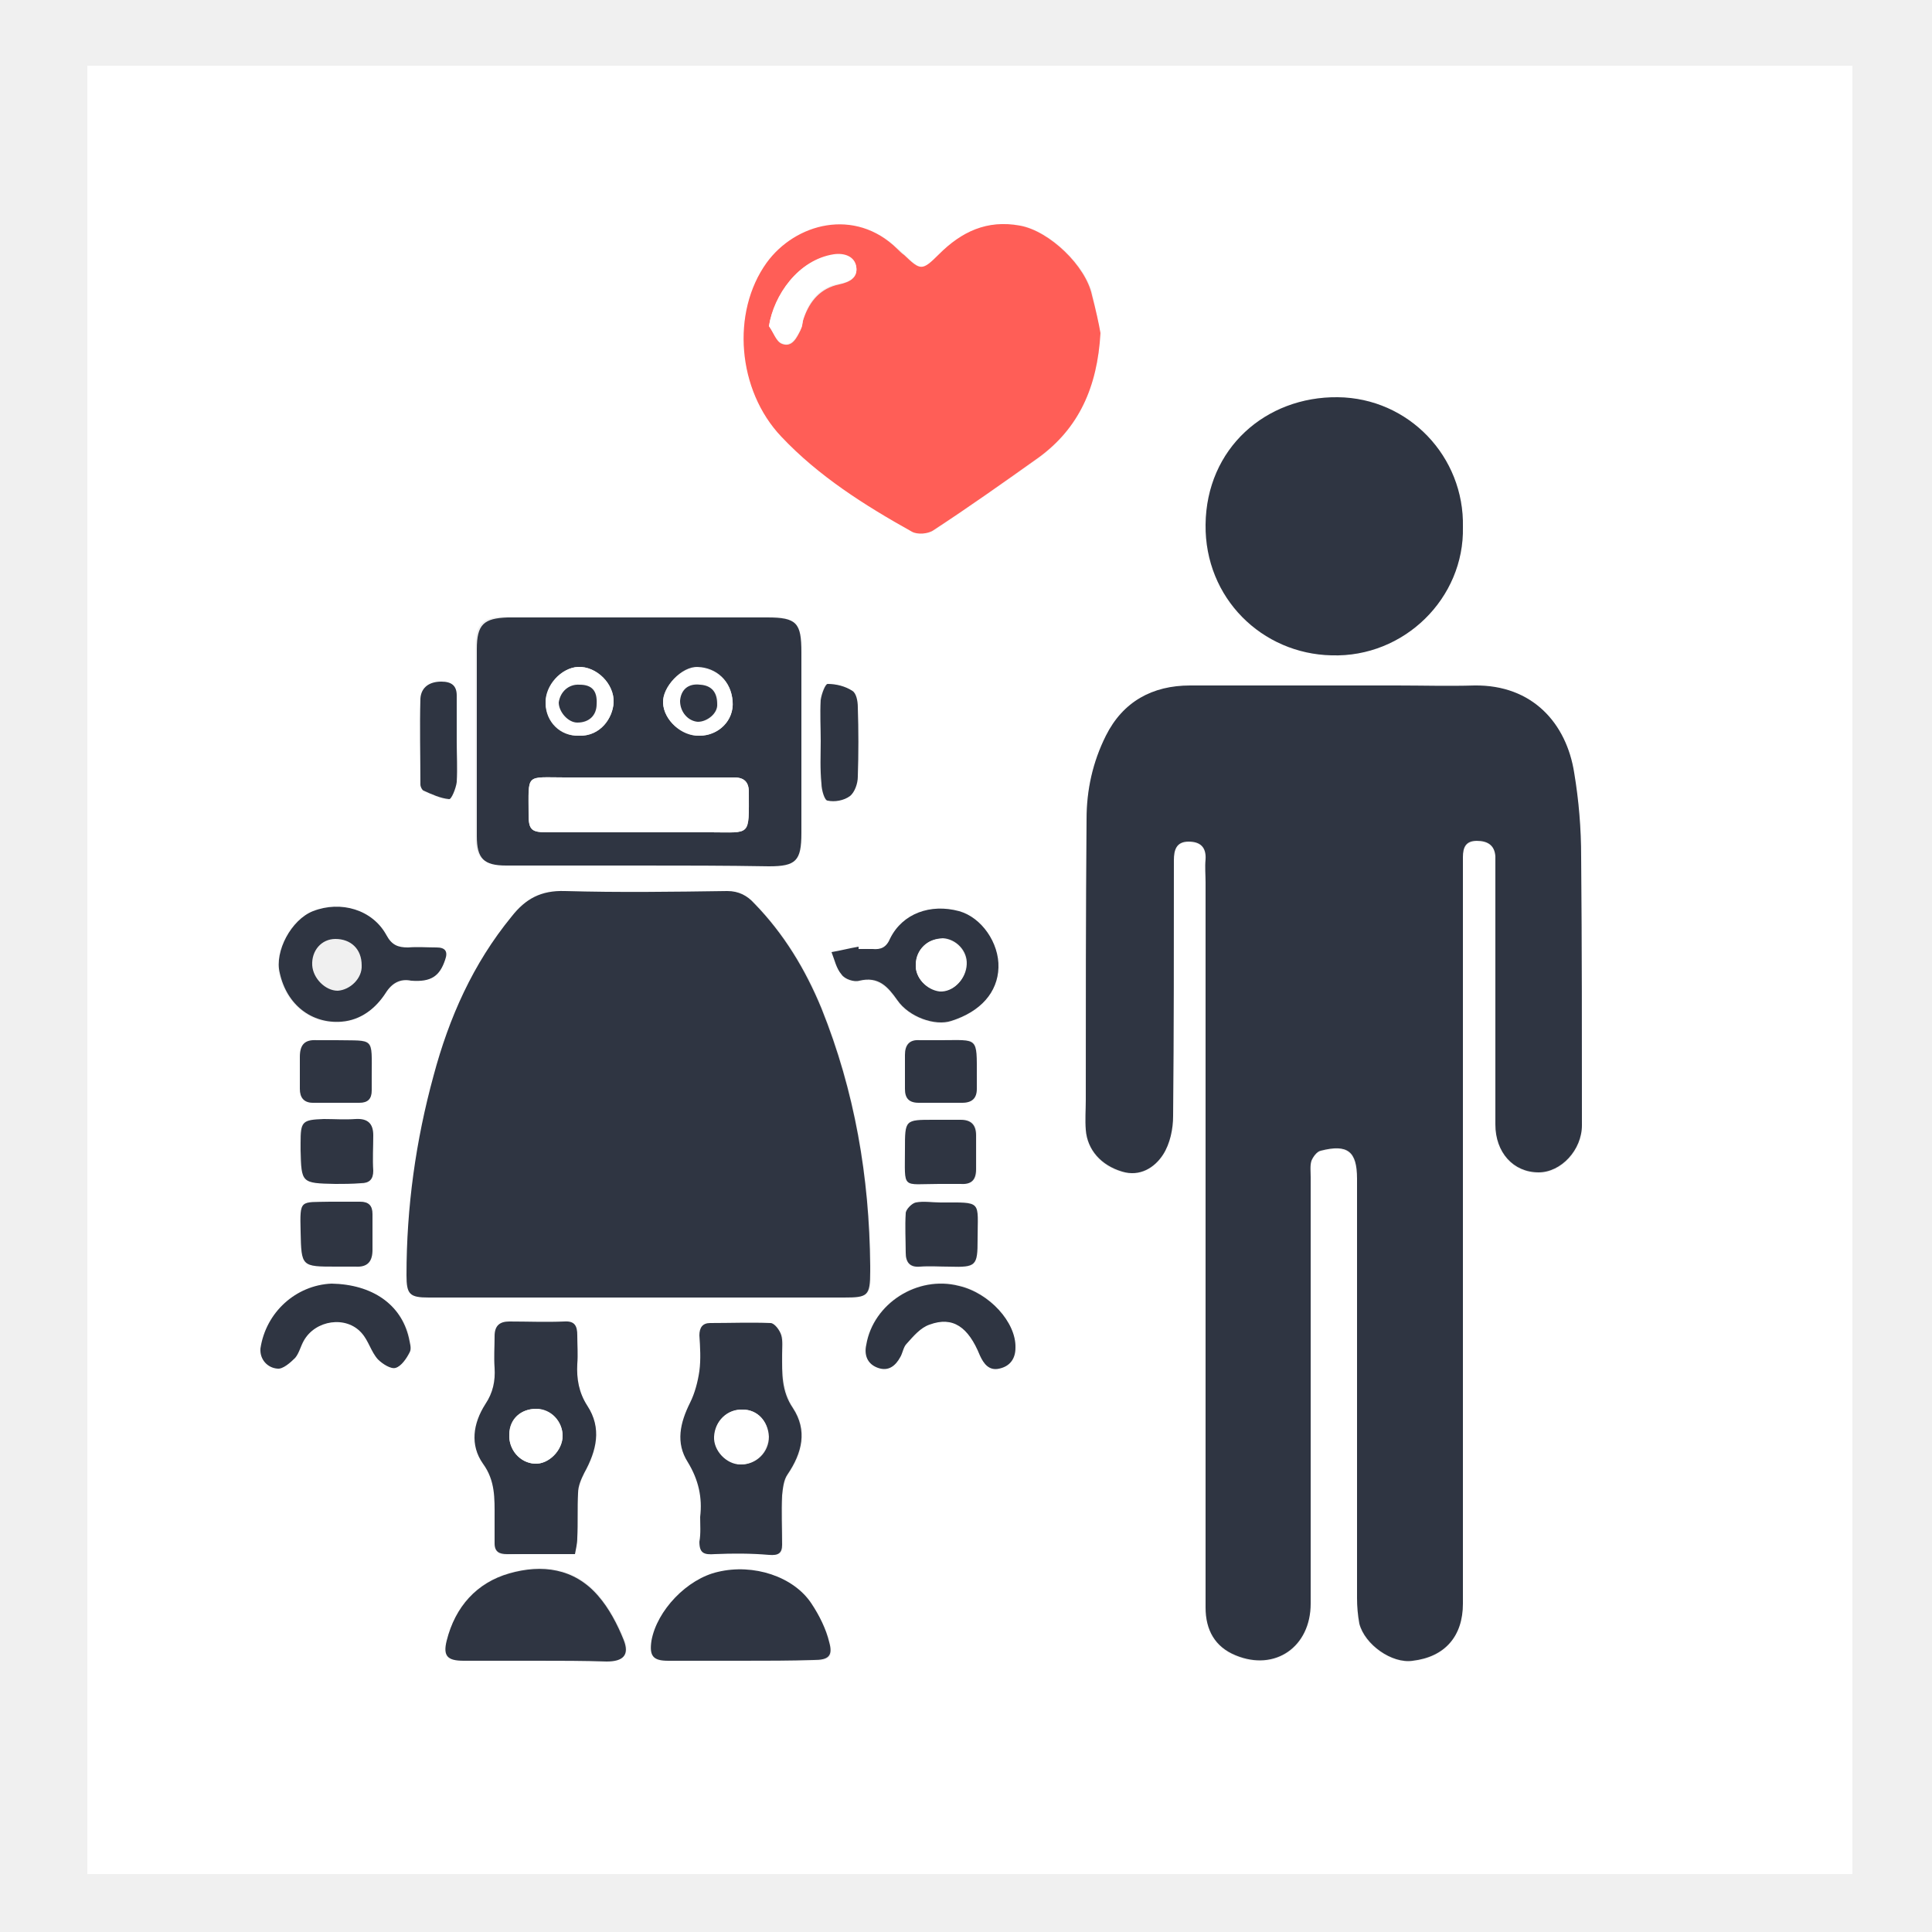
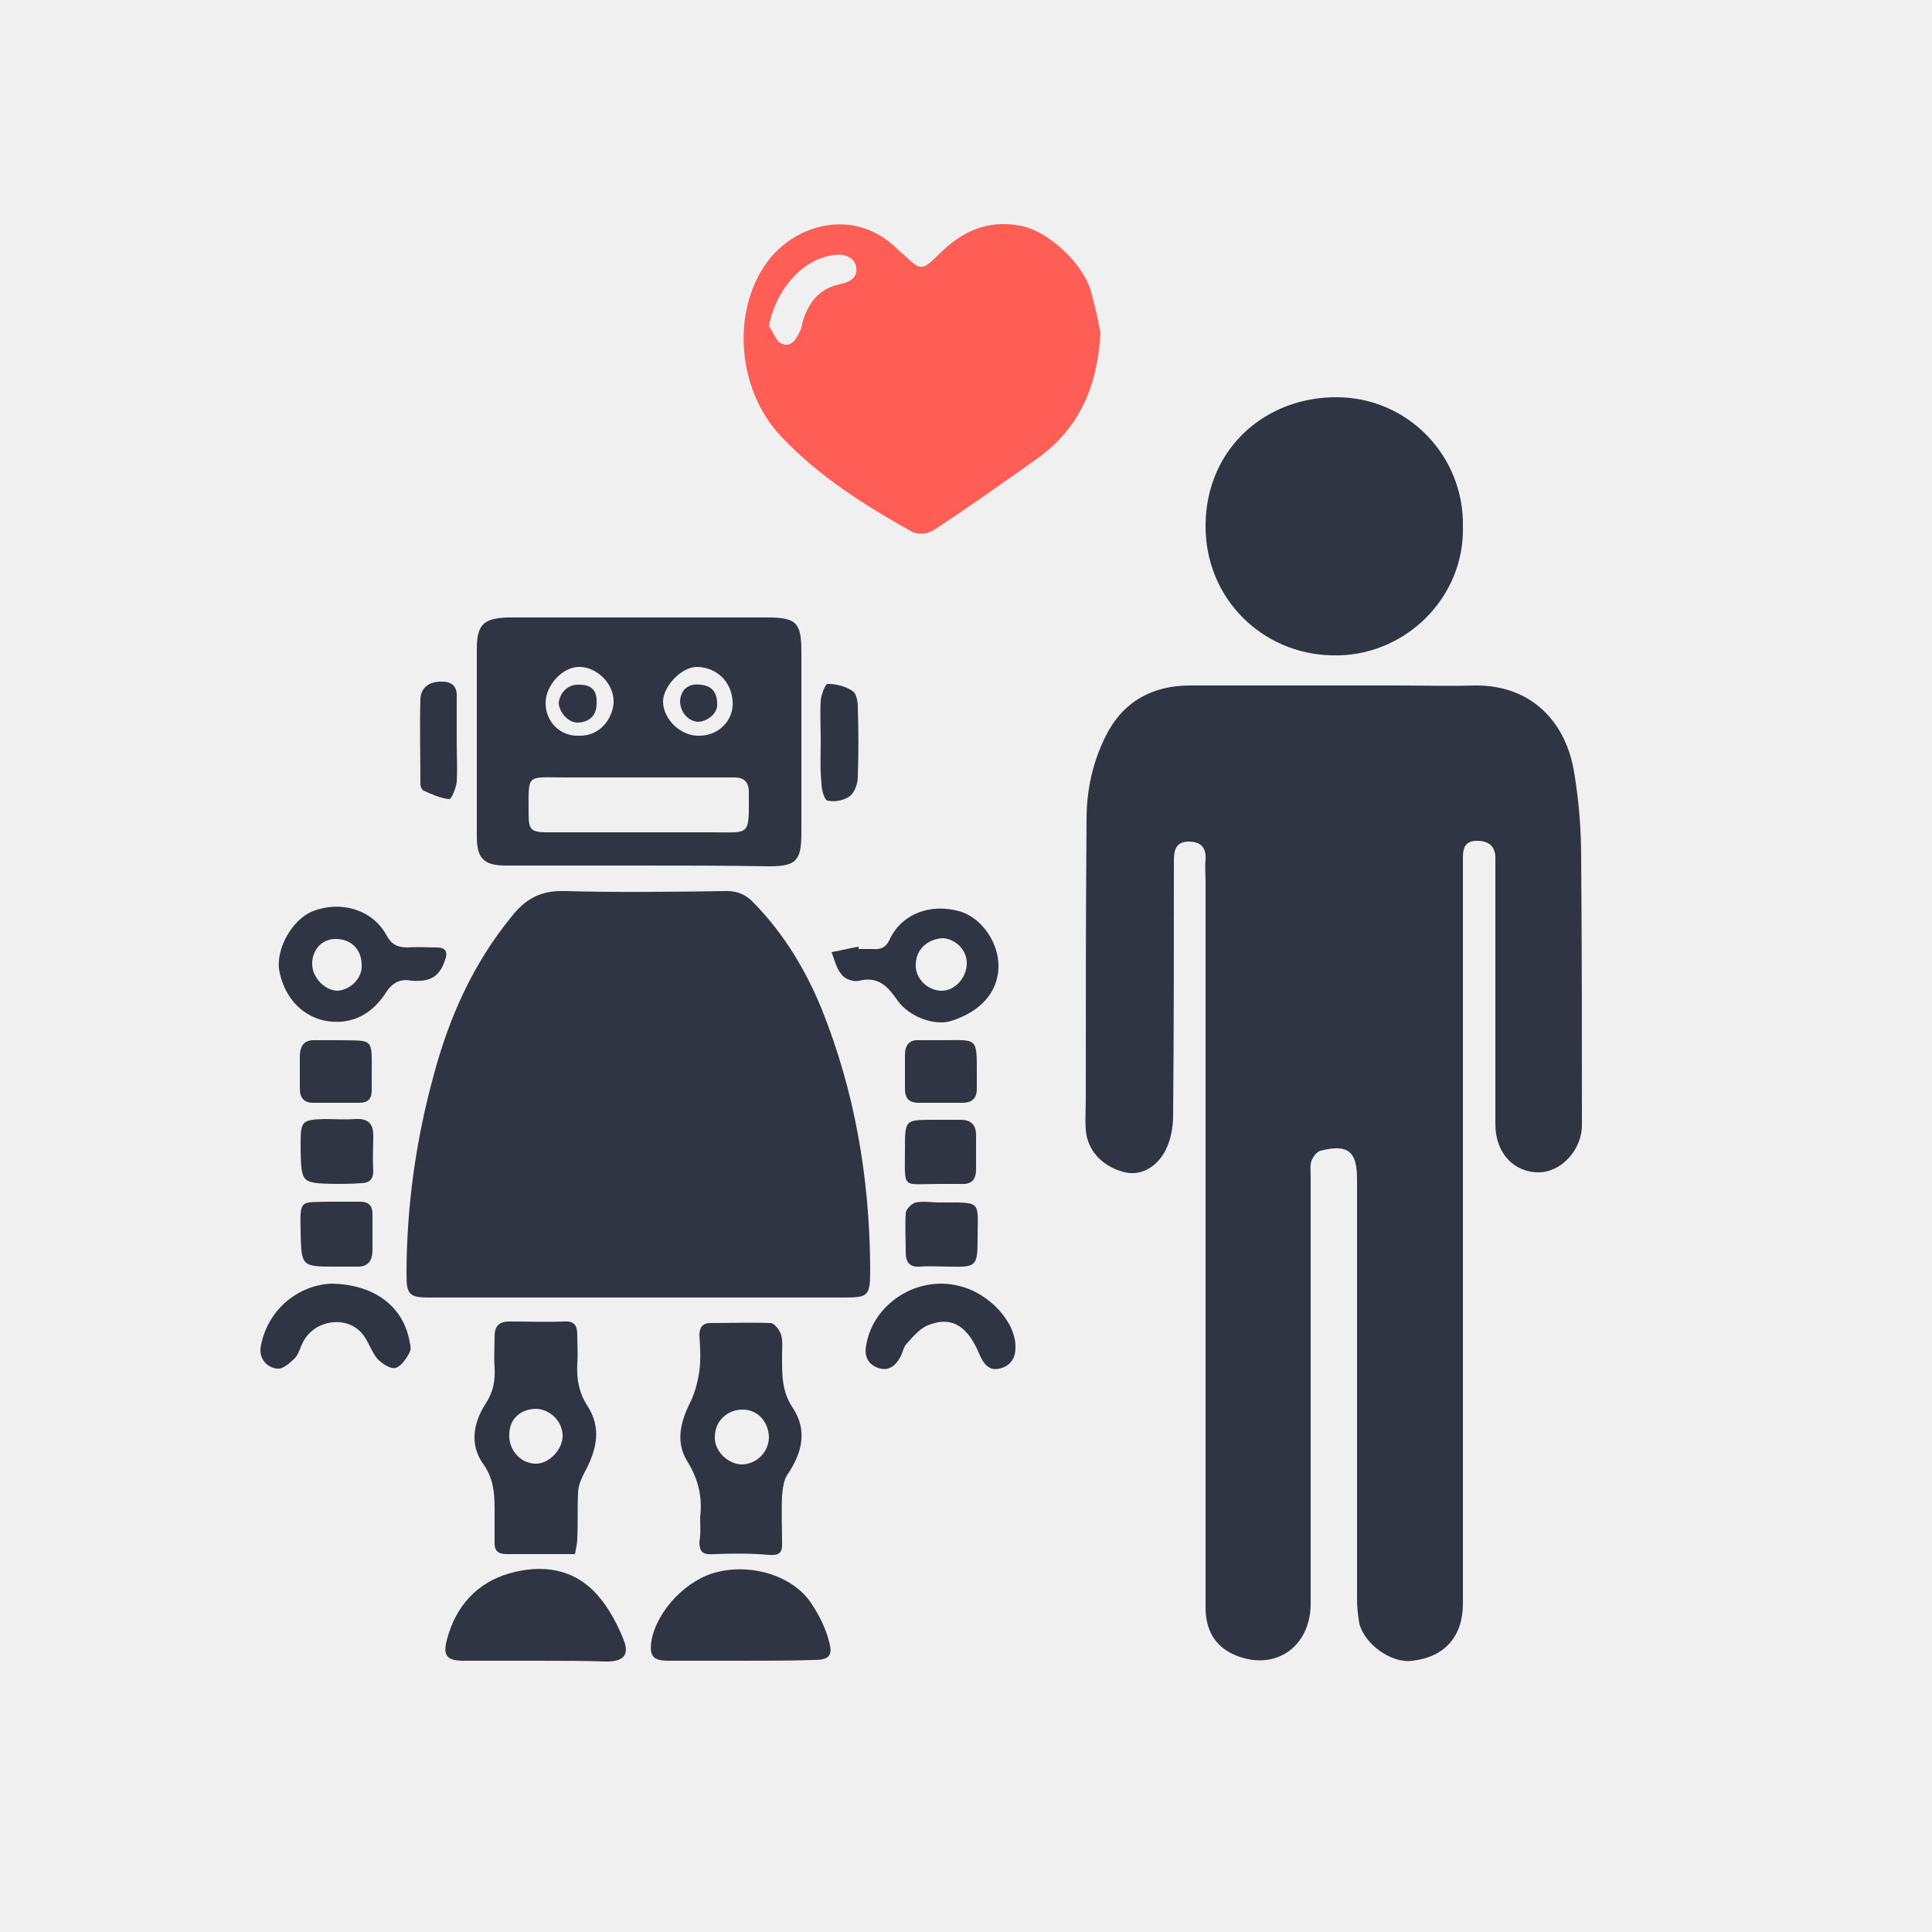
<svg xmlns="http://www.w3.org/2000/svg" version="1.1" id="Layer_1" x="0px" y="0px" viewBox="0 0 250 250" style="enable-background:new 0 0 250 250;" xml:space="preserve">
  <style type="text/css">
- 	.st0{fill:#FFFFFF;}
- 	.st1{fill:#2F3542;}
- 	.st2{fill:#FF5E57;}
- 	.st3{fill:none;}
+ 	.st0{fill:#2F3542;}
+ 	.st1{fill:#FF5E57;}
</style>
  <g>
    <g>
-       <path class="st0" d="M11.3,242.5c0-78,0-156,0-234c76.1,0,152.2,0,228.4,0c0,78,0,156,0,234C163.6,242.5,87.4,242.5,11.3,242.5z     M189.3,159.7c0-5.7,0-11.3,0-17c0-10.6,0-21.1,0-31.7c0-1.3,0.4-2,1.8-2.1c1.4,0,2.3,0.5,2.4,2c0,0.3,0,0.6,0,0.9    c0,11.3,0,22.5,0,33.8c0,3.6,2.3,6.2,5.6,6.2c3,0,5.6-2.9,5.6-6.1c0-11.6,0-23.1-0.1-34.7c0-3.6-0.3-7.3-0.9-10.9    c-1-6.4-5.4-11.4-12.9-11.3c-3.4,0.1-6.7,0-10.1,0c-8.9,0-17.8,0-26.7,0c-4.9,0-8.7,2.1-10.9,6.5c-1.7,3.3-2.5,7-2.5,10.8    c0,12.1-0.1,24.2-0.1,36.3c0,1.3-0.1,2.6,0,3.9c0.2,2.6,1.9,4.6,4.7,5.4c2.3,0.6,4.2-0.5,5.3-2.2c0.9-1.4,1.3-3.3,1.3-5    c0.1-11,0.1-22.1,0.1-33.1c0-1.4,0.3-2.4,1.9-2.4c1.5,0,2.3,0.7,2.2,2.3c0,1,0,2,0,3c0,28.8,0,57.7,0,86.5c0,2.4,0,4.8,0,7.3    c0,2.9,1.2,5.1,3.9,6.2c5.1,2.1,9.7-1.1,9.7-6.7c0-18.4,0-36.8,0-55.2c0-0.7-0.1-1.5,0.1-2.1c0.2-0.5,0.7-1.2,1.2-1.3    c3.5-0.9,4.6,0.1,4.7,3.6c0,0.2,0,0.5,0,0.7c0,17.9,0,35.7,0,53.6c0,1.1,0.1,2.3,0.3,3.3c0.6,2.7,4.2,5.1,6.9,4.8    c4.1-0.5,6.5-3.2,6.5-7.4C189.3,191.5,189.3,175.6,189.3,159.7z M82.6,167.9L82.6,167.9c8.9,0,17.8,0,26.7,0    c3.1,0,3.4-0.2,3.4-3.4c0-0.2,0-0.5,0-0.7c-0.2-11.5-2-22.6-6.3-33.3c-2-5-4.9-9.7-8.7-13.6c-1-1-2-1.6-3.5-1.6    c-7,0.1-14,0.2-21,0c-3.1-0.1-5.1,1-6.9,3.3c-4.9,6.1-8,13-10.1,20.6c-2.3,8.5-3.5,17.1-3.5,25.8c0,2.5,0.4,2.9,2.9,2.9    C64.5,167.9,73.5,167.9,82.6,167.9z M142.4,43.1c-0.3-1.2-0.6-3-1-4.9c-0.8-3.8-5.5-8.3-9.3-9c-4.3-0.8-7.6,0.8-10.5,3.7    c-2.2,2.2-2.4,2.1-4.5,0.1c-0.3-0.3-0.6-0.6-0.9-0.8C110.6,26.8,103,29,99.3,34c-4.7,6.3-3.9,16.5,1.9,22.5    c4.8,5.1,10.8,8.9,16.9,12.3c0.7,0.4,2.1,0.3,2.8-0.2c4.6-3.1,9.1-6.2,13.6-9.4C139.6,55.4,142,50.1,142.4,43.1z M82.7,112    L82.7,112c5.5,0,11.1,0,16.6,0c3.6,0,4.2-0.6,4.2-4.3c0-7.8,0-15.6,0-23.4c0-3.8-0.6-4.5-4.4-4.5c-11.2,0-22.4,0-33.6,0    c-3.1,0-4,0.9-4,4.1c0,8.1,0,16.2,0,24.2c0,2.9,0.9,3.8,3.8,3.8C71.3,112,77,112,82.7,112z M189.3,68.2c0.2-9.1-7-16.7-16.2-16.8    c-9.3-0.1-17,6.6-17.1,16.5c-0.1,9.6,7.3,16.7,16.3,16.9C181.7,85.1,189.5,77.3,189.3,68.2z M90.6,196.3c0,1.1,0,2.1,0,3.2    c-0.1,1.5,0.6,1.7,2,1.6c2.3-0.2,4.7-0.1,7,0.1c1.2,0.1,1.7-0.2,1.7-1.3c0-2.1-0.1-4.2,0-6.4c0-0.9,0.2-1.9,0.7-2.7    c1.9-2.8,2.6-5.7,0.7-8.6c-1.4-2.2-1.4-4.5-1.4-6.9c0-0.8,0.2-1.7-0.1-2.5c-0.2-0.6-0.9-1.5-1.4-1.6c-2.6-0.1-5.2,0-7.8,0    c-1,0-1.5,0.6-1.4,1.6c0,1.5,0.2,3.1,0,4.6c-0.2,1.4-0.5,2.8-1.2,4.1c-1.3,2.6-2,5.2-0.3,7.7C90.5,191.4,90.9,193.7,90.6,196.3z     M74.4,201.1c0.1-0.5,0.3-1.3,0.3-2c0-1.9-0.1-3.9,0.1-5.8c0.1-0.9,0.4-1.8,0.8-2.6c1.6-2.8,2.3-5.7,0.4-8.7    c-1.1-1.7-1.4-3.4-1.3-5.4c0.1-1.2,0-2.5,0-3.7s-0.3-1.8-1.7-1.8c-2.4,0.1-4.7,0-7.1,0c-1.3,0-2,0.5-1.9,1.9c0,1.4-0.1,2.7,0,4.1    c0.1,1.7-0.2,3.2-1.2,4.7c-1.6,2.4-2,5.2-0.3,7.7c1.6,2.2,1.5,4.5,1.5,6.9c0,1.1,0,2.2,0,3.4c0,1.1,0.6,1.4,1.6,1.4    C68.4,201,71.3,201.1,74.4,201.1z M95.9,214.9L95.9,214.9c3.2,0,6.4,0,9.5,0c1.9,0,2.5-0.5,2-2.3s-1.3-3.5-2.3-5    c-2.4-3.6-7.5-5.2-12.1-4.1c-4,1-8,5-8.6,8.9c-0.3,2,0.2,2.6,2.2,2.6C89.7,214.9,92.8,214.9,95.9,214.9z M69.4,214.9L69.4,214.9    c3.1,0,6.1,0,9.2,0c2.1,0,3-0.8,2.2-2.8s-1.9-4-3.3-5.7c-3.1-3.6-7.4-4.1-11.5-2.9c-4.3,1.2-7.1,4.3-8.1,8.7    c-0.5,2,0.1,2.6,2.2,2.6C63.2,214.8,66.3,214.9,69.4,214.9z M53.2,126.9c2.5,0.1,3.6-0.6,4.3-2.6c0.4-1.1,0-1.6-1.1-1.6    c-1.2,0-2.5,0-3.7,0c-1.3,0.1-2.1-0.3-2.8-1.6c-1.8-3.3-5.9-4.5-9.5-3.1c-2.8,1.1-4.9,5.1-4.3,8c0.9,4,4.1,6.6,8,6.3    c2.5-0.2,4.3-1.7,5.7-3.7C50.8,127.3,51.8,126.7,53.2,126.9z M111.1,122.8c0-0.1,0-0.1,0-0.2c-1.2,0.2-2.3,0.5-3.5,0.7    c0.4,1,0.7,2.1,1.3,2.9c0.5,0.6,1.6,1,2.3,0.8c2.4-0.6,3.6,0.8,4.9,2.5c1.5,2.2,4.9,3.4,7,2.7c3.8-1.3,5.9-3.7,6.1-6.9    c0.1-3.2-2.2-6.5-5.1-7.3c-3.7-1-7.3,0.3-8.9,3.5c-0.6,1.1-1.2,1.4-2.3,1.4C112.3,122.7,111.7,122.8,111.1,122.8z M42.9,166.1    c-4.6,0.2-8.5,3.6-9.1,8.3c-0.2,1.4,0.9,2.5,2.2,2.6c0.7,0.1,1.7-0.7,2.3-1.4c0.5-0.6,0.7-1.5,1.1-2.2c1.5-2.7,5.5-3.3,7.5-1    c0.9,1,1.2,2.4,2.1,3.4c0.5,0.6,1.7,1.3,2.3,1.1c0.8-0.2,1.4-1.2,1.8-2c0.2-0.5,0-1.3-0.1-1.9C51.9,168.8,48.2,166.3,42.9,166.1z     M131.4,174.4c0-3.4-3.4-7.2-7.3-8.1c-5.4-1.3-11.1,2.3-12,7.6c-0.2,1.4,0.2,2.5,1.5,3c1.4,0.5,2.2-0.3,2.9-1.4    c0.3-0.6,0.4-1.3,0.8-1.7c0.9-0.9,1.8-2.1,3-2.5c3-1,5,0.3,6.5,4c0.5,1.2,1.2,2,2.5,1.7C130.7,176.8,131.4,175.9,131.4,174.4z     M121.7,153.2L121.7,153.2c0.9,0,1.8,0,2.6,0c1.4,0.1,2.1-0.4,2.1-1.9s0-2.9,0-4.4c0-1.3-0.6-2.1-2-2c-1.2,0-2.3,0-3.5,0    c-3.7,0-3.7,0-3.7,3.8C117.2,154,116.7,153.2,121.7,153.2C121.6,153.2,121.7,153.2,121.7,153.2z M43.4,153.2c1.1,0,2.1,0,3.2,0    c1.1,0,1.6-0.5,1.6-1.6c0-1.5,0-3.1,0-4.6c0-1.6-0.7-2.2-2.3-2.1c-1.4,0.1-2.7,0-4.1,0c-2.8,0-3,0.2-3,3.1c0,0.3,0,0.6,0,0.9    C39,153.1,39,153.1,43.4,153.2z M121.7,155.6c-1.1,0-2.2-0.2-3.2,0.1c-0.5,0.1-1.3,0.9-1.3,1.4c-0.2,1.7-0.1,3.4,0,5.1    c0,1.2,0.5,1.9,1.8,1.8c1.3-0.1,2.6,0,3.9,0c3.4,0,3.6-0.1,3.6-3.5C126.5,155.3,127.2,155.5,121.7,155.6z M43.5,163.9    c0.8,0,1.6,0,2.5,0c1.6,0.1,2.3-0.7,2.2-2.2c0-1.5,0-3.1,0-4.6c0-1.1-0.5-1.6-1.6-1.6c-1.3,0-2.6,0-3.9,0    c-3.9,0.1-3.9-0.4-3.8,3.9C39,163.9,38.9,163.9,43.5,163.9z M121.8,134.6c-0.9,0-1.9,0-2.8,0c-1.4-0.1-1.9,0.5-1.9,1.9    c0,1.5,0,2.9,0,4.4c0,1.2,0.5,1.8,1.8,1.8c1.9,0,3.8,0,5.6,0c1.2,0,1.8-0.6,1.9-1.8c0-0.5,0-1.1,0-1.6    C126.5,134,126.6,134.5,121.8,134.6z M43.5,134.6c-0.8,0-1.7,0-2.5,0c-1.6-0.1-2.3,0.7-2.2,2.2c0,1.4,0,2.7,0,4.1    c0,1.1,0.5,1.8,1.7,1.8c2,0,4,0,6,0c1.1,0,1.6-0.6,1.6-1.6c0-0.6,0-1.2,0-1.8C48.2,134,48.6,134.7,43.5,134.6z M106.2,95.9    L106.2,95.9c0,1.8-0.1,3.7,0,5.5c0.1,0.8,0.4,2.1,0.8,2.2c1,0.1,2.2-0.1,2.9-0.6c0.6-0.5,1-1.6,1-2.5c0.1-3,0.1-6,0-9    c0-0.7-0.2-1.8-0.7-2.1c-0.9-0.6-2.1-0.9-3.2-0.9c-0.3,0-0.8,1.4-0.9,2.1C106.1,92.3,106.2,94.1,106.2,95.9z M59.1,95.9L59.1,95.9    c0-1.9,0-3.9,0-5.8c0-1.4-0.6-1.9-2-1.8c-1.5,0.1-2.7,0.8-2.7,2.2c-0.1,3.7,0,7.4,0,11.1c0,0.3,0.2,0.7,0.4,0.8    c1.1,0.4,2.2,1,3.3,1.1c0.3,0,0.9-1.4,1-2.2C59.2,99.5,59.1,97.7,59.1,95.9z" />
-       <path class="st1" d="M189.3,159.7c0,15.9,0,31.9,0,47.8c0,4.2-2.3,6.9-6.5,7.4c-2.7,0.4-6.2-2.1-6.9-4.8c-0.2-1.1-0.3-2.2-0.3-3.3    c0-17.9,0-35.7,0-53.6c0-0.2,0-0.5,0-0.7c0-3.5-1.2-4.5-4.7-3.6c-0.5,0.1-1,0.8-1.2,1.3c-0.2,0.6-0.1,1.4-0.1,2.1    c0,18.4,0,36.8,0,55.2c0,5.6-4.6,8.8-9.7,6.7c-2.7-1.1-3.9-3.3-3.9-6.2c0-2.4,0-4.8,0-7.3c0-28.8,0-57.7,0-86.5c0-1-0.1-2,0-3    c0.1-1.6-0.7-2.3-2.2-2.3c-1.6,0-1.9,1.1-1.9,2.4c0,11,0,22.1-0.1,33.1c0,1.7-0.4,3.6-1.3,5c-1.1,1.7-3,2.9-5.3,2.2    c-2.7-0.8-4.5-2.8-4.7-5.4c-0.1-1.3,0-2.6,0-3.9c0-12.1,0-24.2,0.1-36.3c0-3.8,0.8-7.4,2.5-10.8c2.2-4.4,6-6.5,10.9-6.5    c8.9,0,17.8,0,26.7,0c3.4,0,6.7,0.1,10.1,0c7.5-0.1,11.9,4.9,12.9,11.3c0.6,3.6,0.9,7.2,0.9,10.9c0.1,11.6,0.1,23.1,0.1,34.7    c0,3.2-2.7,6.1-5.6,6.1c-3.3,0-5.6-2.6-5.6-6.2c0-11.3,0-22.5,0-33.8c0-0.3,0-0.6,0-0.9c-0.1-1.5-1.1-2-2.4-2    c-1.4,0-1.8,0.8-1.8,2.1c0,10.6,0,21.1,0,31.7C189.3,148.3,189.3,154,189.3,159.7z" />
-       <path class="st1" d="M82.6,167.9c-9,0-18,0-27.1,0c-2.5,0-2.9-0.4-2.9-2.9c0-8.8,1.2-17.4,3.5-25.8c2-7.5,5.1-14.5,10.1-20.6    c1.8-2.3,3.8-3.4,6.9-3.3c7,0.2,14,0.1,21,0c1.5,0,2.6,0.6,3.5,1.6c3.8,3.9,6.6,8.5,8.7,13.6c4.3,10.7,6.2,21.8,6.3,33.3    c0,0.2,0,0.5,0,0.7c0,3.2-0.3,3.4-3.4,3.4C100.4,167.9,91.5,167.9,82.6,167.9L82.6,167.9z" />
-       <path class="st2" d="M142.4,43.1c-0.4,7-2.8,12.3-8,16.1c-4.5,3.2-9,6.4-13.6,9.4c-0.7,0.5-2.1,0.6-2.8,0.2    c-6.1-3.4-12.1-7.2-16.9-12.3c-5.7-6-6.5-16.1-1.9-22.5c3.7-5.1,11.4-7.2,16.9-1.8c0.3,0.3,0.6,0.6,0.9,0.8c2.1,2,2.3,2.1,4.5-0.1    c2.9-2.9,6.2-4.5,10.5-3.7c3.8,0.7,8.5,5.2,9.3,9C141.8,40.1,142.2,41.9,142.4,43.1z M99.5,42.2c0.6,0.8,0.9,2,1.7,2.3    c1.3,0.5,1.9-0.8,2.4-1.8c0.2-0.5,0.2-1,0.4-1.5c0.8-2.3,2.2-3.9,4.6-4.4c1.4-0.3,2.4-0.9,2.2-2.2c-0.2-1.3-1.5-1.8-2.9-1.6    C103.3,33.6,100.2,38.2,99.5,42.2z" />
-       <path class="st1" d="M82.7,112c-5.7,0-11.4,0-17.2,0c-2.9,0-3.8-0.9-3.8-3.8c0-8.1,0-16.2,0-24.2c0-3.2,0.9-4,4-4.1    c11.2,0,22.4,0,33.6,0c3.8,0,4.4,0.7,4.4,4.5c0,7.8,0,15.6,0,23.4c0,3.6-0.7,4.3-4.2,4.3C93.8,112,88.3,112,82.7,112L82.7,112z     M82.8,100.6L82.8,100.6c-3.2,0-6.5,0-9.7,0c-5.1,0-4.7-0.6-4.7,4.8c0,2,0.4,2.3,2.4,2.3c7.1,0,14.1,0,21.2,0    c5.2,0,4.9,0.6,4.9-5.2c0-1.3-0.6-1.9-1.9-1.9C91,100.6,86.9,100.6,82.8,100.6z M90.5,95.2c2.5,0,4.5-2,4.3-4.5    c-0.2-2.6-2.1-4.3-4.5-4.4c-2.1-0.1-4.6,2.6-4.5,4.6C85.9,93.2,88.2,95.3,90.5,95.2z M74.9,95.2c2.8,0.1,4.4-2.3,4.5-4.3    c0.1-2.4-2.2-4.7-4.6-4.6c-2.1,0.1-4.2,2.4-4.2,4.7C70.6,93.4,72.5,95.3,74.9,95.2z" />
-       <path class="st1" d="M189.3,68.2c0.2,9.2-7.6,16.9-17,16.6c-9-0.2-16.4-7.4-16.3-16.9c0.1-9.9,7.8-16.6,17.1-16.5    C182.3,51.5,189.5,59.1,189.3,68.2z" />
-       <path class="st1" d="M90.6,196.3c0.3-2.5-0.2-4.8-1.6-7.1c-1.6-2.5-1-5.1,0.3-7.7c0.6-1.2,1-2.7,1.2-4.1c0.2-1.5,0.1-3.1,0-4.6    c0-1,0.4-1.6,1.4-1.6c2.6,0,5.2-0.1,7.8,0c0.5,0,1.2,0.9,1.4,1.6c0.2,0.7,0.1,1.6,0.1,2.5c0,2.4-0.1,4.7,1.4,6.9    c1.9,2.9,1.2,5.8-0.7,8.6c-0.5,0.7-0.6,1.8-0.7,2.7c-0.1,2.1,0,4.2,0,6.4c0,1.1-0.5,1.4-1.7,1.3c-2.3-0.2-4.7-0.2-7-0.1    c-1.4,0.1-2-0.1-2-1.6C90.7,198.4,90.6,197.3,90.6,196.3z M96.1,182.4c-2,0-3.6,1.5-3.6,3.5c-0.1,1.8,1.6,3.5,3.4,3.6    c2,0,3.6-1.6,3.6-3.6C99.4,183.9,98,182.4,96.1,182.4z" />
-       <path class="st1" d="M74.4,201.1c-3.1,0-6,0-8.8,0c-1,0-1.6-0.3-1.6-1.4c0-1.1,0-2.2,0-3.4c0-2.4,0.1-4.7-1.5-6.9    c-1.7-2.4-1.3-5.2,0.3-7.7c1-1.5,1.3-3,1.2-4.7c-0.1-1.4,0-2.7,0-4.1c0-1.4,0.7-1.9,1.9-1.9c2.4,0,4.7,0.1,7.1,0    c1.4-0.1,1.7,0.6,1.7,1.8s0.1,2.5,0,3.7c-0.1,1.9,0.2,3.7,1.3,5.4c1.9,2.9,1.2,5.8-0.4,8.7c-0.4,0.8-0.8,1.7-0.8,2.6    c-0.1,1.9,0,3.9-0.1,5.8C74.7,199.8,74.5,200.5,74.4,201.1z M69.4,182.3c-2,0-3.5,1.3-3.5,3.3c-0.1,2,1.4,3.7,3.3,3.8    c1.8,0.1,3.6-1.8,3.6-3.6S71.3,182.4,69.4,182.3z" />
-       <path class="st1" d="M95.9,214.9c-3.1,0-6.2,0-9.4,0c-2,0-2.5-0.6-2.2-2.6c0.7-3.9,4.6-8,8.6-8.9c4.6-1.1,9.8,0.6,12.1,4.1    c1,1.5,1.9,3.3,2.3,5c0.5,1.8-0.1,2.3-2,2.3C102.3,214.9,99.1,214.9,95.9,214.9L95.9,214.9z" />
-       <path class="st1" d="M69.4,214.9c-3.1,0-6.2,0-9.4,0c-2.1,0-2.7-0.6-2.2-2.6c1.1-4.4,3.9-7.5,8.1-8.7s8.4-0.7,11.5,2.9    c1.4,1.6,2.5,3.7,3.3,5.7s-0.1,2.8-2.2,2.8C75.5,214.9,72.5,214.9,69.4,214.9L69.4,214.9z" />
-       <path class="st1" d="M53.2,126.9c-1.4-0.3-2.5,0.3-3.3,1.6c-1.3,2-3.2,3.5-5.7,3.7c-3.9,0.3-7.1-2.2-8-6.3c-0.7-2.8,1.5-6.9,4.3-8    c3.6-1.4,7.7-0.2,9.5,3.1c0.7,1.3,1.5,1.6,2.8,1.6c1.2-0.1,2.5,0,3.7,0c1.1,0,1.5,0.5,1.1,1.6C56.9,126.3,55.8,127.1,53.2,126.9z     M46.8,124.9c0-2.1-1.4-3.4-3.4-3.4c-1.8,0-3.1,1.5-3,3.4c0.1,1.7,1.7,3.3,3.3,3.3C45.3,128.1,46.9,126.6,46.8,124.9z" />
-       <path class="st1" d="M111.1,122.8c0.6,0,1.2,0,1.8,0c1.1,0.1,1.8-0.2,2.3-1.4c1.6-3.2,5.2-4.5,8.9-3.5c2.9,0.8,5.2,4.1,5.1,7.3    c-0.1,3.2-2.3,5.7-6.1,6.9c-2.1,0.7-5.5-0.5-7-2.7c-1.2-1.7-2.4-3.1-4.9-2.5c-0.7,0.2-1.9-0.2-2.3-0.8c-0.7-0.8-0.9-1.9-1.3-2.9    c1.2-0.2,2.3-0.5,3.5-0.7C111.1,122.6,111.1,122.7,111.1,122.8z M118.5,124.8c-0.1,1.7,1.4,3.3,3.2,3.4c1.7,0.1,3.3-1.5,3.4-3.4    c0.1-1.8-1.4-3.3-3.1-3.4C120,121.5,118.5,122.9,118.5,124.8z" />
-       <path class="st1" d="M42.9,166.1c5.3,0.1,9,2.7,10,7c0.1,0.6,0.4,1.4,0.1,1.9c-0.4,0.8-1.1,1.8-1.8,2c-0.6,0.2-1.7-0.5-2.3-1.1    c-0.9-1-1.2-2.4-2.1-3.4c-2-2.3-6-1.7-7.5,1c-0.4,0.7-0.6,1.6-1.1,2.2c-0.6,0.6-1.6,1.5-2.3,1.4c-1.3-0.1-2.3-1.2-2.2-2.6    C34.4,169.8,38.3,166.3,42.9,166.1z" />
-       <path class="st1" d="M131.4,174.4c0,1.4-0.7,2.4-2.1,2.7c-1.3,0.3-2-0.6-2.5-1.7c-1.5-3.7-3.5-5.1-6.5-4c-1.2,0.4-2.1,1.5-3,2.5    c-0.4,0.4-0.5,1.2-0.8,1.7c-0.6,1.1-1.5,1.9-2.9,1.4s-1.8-1.7-1.5-3c0.9-5.3,6.6-9,12-7.6C128,167.3,131.5,171.1,131.4,174.4z" />
-       <path class="st1" d="M121.7,153.2c-0.1,0-0.1,0-0.2,0c-4.9,0-4.4,0.8-4.4-4.5c0-3.8,0-3.8,3.7-3.8c1.2,0,2.4,0,3.5,0    c1.4,0,2,0.7,2,2c0,1.5,0,2.9,0,4.4s-0.7,2-2.1,1.9C123.5,153.2,122.6,153.2,121.7,153.2L121.7,153.2z" />
-       <path class="st1" d="M43.4,153.2c-4.4-0.1-4.4-0.1-4.5-4.4c0-0.3,0-0.6,0-0.9c0-2.8,0.2-3,3-3.1c1.4,0,2.7,0.1,4.1,0    c1.6-0.1,2.3,0.6,2.3,2.1s-0.1,3.1,0,4.6c0,1.1-0.5,1.6-1.6,1.6C45.5,153.2,44.4,153.2,43.4,153.2z" />
-       <path class="st1" d="M121.7,155.6c5.5,0,4.8-0.3,4.8,4.8c0,3.4-0.2,3.6-3.6,3.5c-1.3,0-2.6-0.1-3.9,0s-1.8-0.6-1.8-1.8    c0-1.7-0.1-3.4,0-5.1c0-0.5,0.8-1.3,1.3-1.4C119.5,155.4,120.6,155.6,121.7,155.6z" />
-       <path class="st1" d="M43.5,163.9c-4.5,0-4.5,0-4.6-4.5c-0.1-4.3-0.1-3.8,3.8-3.9c1.3,0,2.6,0,3.9,0c1.1,0,1.6,0.5,1.6,1.6    c0,1.5,0,3.1,0,4.6s-0.6,2.3-2.2,2.2C45.1,163.9,44.3,163.9,43.5,163.9z" />
-       <path class="st1" d="M121.8,134.6c4.8,0,4.6-0.5,4.6,4.7c0,0.5,0,1.1,0,1.6c0,1.2-0.6,1.8-1.9,1.8c-1.9,0-3.8,0-5.6,0    c-1.3,0-1.8-0.6-1.8-1.8c0-1.5,0-2.9,0-4.4c0-1.3,0.6-2,1.9-1.9C120,134.6,120.9,134.6,121.8,134.6z" />
-       <path class="st1" d="M43.5,134.6c5,0.1,4.6-0.5,4.6,4.7c0,0.6,0,1.2,0,1.8c0,1.1-0.5,1.6-1.6,1.6c-2,0-4,0-6,0    c-1.2,0-1.7-0.7-1.7-1.8c0-1.4,0-2.7,0-4.1c0-1.6,0.6-2.3,2.2-2.2C41.9,134.6,42.7,134.6,43.5,134.6z" />
-       <path class="st1" d="M106.2,95.9c0-1.8-0.1-3.5,0-5.3c0.1-0.8,0.6-2.1,0.9-2.1c1.1,0,2.3,0.3,3.2,0.9c0.5,0.3,0.7,1.3,0.7,2.1    c0.1,3,0.1,6,0,9c0,0.9-0.4,2-1,2.5c-0.8,0.6-2,0.8-2.9,0.6c-0.4,0-0.8-1.4-0.8-2.2C106.1,99.5,106.2,97.7,106.2,95.9L106.2,95.9z    " />
-       <path class="st1" d="M59.1,95.9c0,1.8,0.1,3.5,0,5.3c-0.1,0.8-0.7,2.3-1,2.2c-1.1-0.1-2.2-0.6-3.3-1.1c-0.2-0.1-0.4-0.5-0.4-0.8    c0-3.7-0.1-7.4,0-11.1c0.1-1.5,1.2-2.2,2.7-2.2c1.3,0,2,0.5,2,1.8C59.1,92.1,59.1,94,59.1,95.9L59.1,95.9z" />
-       <path class="st0" d="M99.5,42.2c0.6-4,3.8-8.6,8.4-9.3c1.4-0.2,2.7,0.3,2.9,1.6c0.2,1.3-0.8,2-2.2,2.2c-2.4,0.4-3.9,2.1-4.6,4.4    c-0.2,0.5-0.1,1.1-0.4,1.5c-0.5,1-1.2,2.3-2.4,1.8C100.5,44.2,100.1,43,99.5,42.2z" />
-       <path class="st0" d="M82.8,100.6c4.1,0,8.1,0,12.2,0c1.3,0,1.9,0.6,1.9,1.9c0,5.8,0.3,5.2-4.9,5.2c-7.1,0-14.1,0-21.2,0    c-2,0-2.4-0.3-2.4-2.3c0-5.4-0.5-4.8,4.7-4.8C76.3,100.6,79.6,100.6,82.8,100.6L82.8,100.6z" />
-       <path class="st0" d="M90.5,95.2c-2.3,0-4.6-2-4.7-4.2c-0.1-2.1,2.4-4.7,4.5-4.6c2.4,0.1,4.3,1.7,4.5,4.4    C95,93.2,93,95.2,90.5,95.2z M90.3,93.4c1.3,0.1,2.6-1.1,2.6-2.3c0-1.4-0.7-2.3-2.2-2.5c-1.6-0.1-2.6,0.7-2.6,2.1    C88,92.1,89,93.3,90.3,93.4z" />
-       <path class="st0" d="M74.9,95.2c-2.4,0-4.2-1.8-4.3-4.2c-0.1-2.3,2-4.6,4.2-4.7c2.4-0.1,4.7,2.2,4.6,4.6    C79.3,92.9,77.7,95.3,74.9,95.2z M75,88.6c-1.5,0-2.6,0.9-2.6,2.3c-0.1,1.2,1.2,2.5,2.4,2.6c1.4,0.1,2.4-0.9,2.5-2.4    C77.3,89.3,76.6,88.6,75,88.6z" />
-       <path class="st0" d="M96.1,182.4c1.9,0,3.3,1.5,3.3,3.5s-1.6,3.6-3.6,3.6c-1.8,0-3.5-1.8-3.4-3.6    C92.5,183.9,94.1,182.3,96.1,182.4z" />
-       <path class="st0" d="M69.4,182.3c1.9,0,3.4,1.6,3.4,3.5s-1.8,3.7-3.6,3.6c-1.9-0.1-3.4-1.8-3.3-3.8S67.4,182.3,69.4,182.3z" />
-       <path class="st3" d="M46.8,124.9c0,1.7-1.5,3.3-3.2,3.3c-1.6,0-3.2-1.6-3.3-3.3c-0.1-1.8,1.3-3.3,3-3.4    C45.4,121.5,46.8,122.8,46.8,124.9z" />
-       <path class="st0" d="M118.5,124.8c0.1-1.9,1.5-3.4,3.4-3.3c1.8,0,3.2,1.6,3.1,3.4c-0.1,1.9-1.7,3.5-3.4,3.4    C119.9,128.1,118.4,126.5,118.5,124.8z" />
-       <path class="st1" d="M90.3,93.4C89,93.3,88,92.1,88,90.7c0.1-1.4,1-2.3,2.6-2.1c1.5,0.1,2.2,1,2.2,2.5    C92.9,92.3,91.5,93.4,90.3,93.4z" />
-       <path class="st1" d="M75,88.6c1.6,0,2.3,0.8,2.2,2.5c0,1.5-1,2.4-2.5,2.4c-1.2,0-2.4-1.4-2.4-2.6C72.5,89.5,73.6,88.5,75,88.6z" />
+       <path class="st0" d="M189.3,159.7c0,15.9,0,31.9,0,47.8c0,4.2-2.3,6.9-6.5,7.4c-2.7,0.4-6.2-2.1-6.9-4.8c-0.2-1.1-0.3-2.2-0.3-3.3    c0-17.9,0-35.7,0-53.6c0-0.2,0-0.5,0-0.7c0-3.5-1.2-4.5-4.7-3.6c-0.5,0.1-1,0.8-1.2,1.3c-0.2,0.6-0.1,1.4-0.1,2.1    c0,18.4,0,36.8,0,55.2c0,5.6-4.6,8.8-9.7,6.7c-2.7-1.1-3.9-3.3-3.9-6.2c0-2.4,0-4.8,0-7.3c0-28.8,0-57.7,0-86.5c0-1-0.1-2,0-3    c0.1-1.6-0.7-2.3-2.2-2.3c-1.6,0-1.9,1.1-1.9,2.4c0,11,0,22.1-0.1,33.1c0,1.7-0.4,3.6-1.3,5c-1.1,1.7-3,2.9-5.3,2.2    c-2.7-0.8-4.5-2.8-4.7-5.4c-0.1-1.3,0-2.6,0-3.9c0-12.1,0-24.2,0.1-36.3c0-3.8,0.8-7.4,2.5-10.8c2.2-4.4,6-6.5,10.9-6.5    c8.9,0,17.8,0,26.7,0c3.4,0,6.7,0.1,10.1,0c7.5-0.1,11.9,4.9,12.9,11.3c0.6,3.6,0.9,7.2,0.9,10.9c0.1,11.6,0.1,23.1,0.1,34.7    c0,3.2-2.7,6.1-5.6,6.1c-3.3,0-5.6-2.6-5.6-6.2c0-11.3,0-22.5,0-33.8c0-0.3,0-0.6,0-0.9c-0.1-1.5-1.1-2-2.4-2    c-1.4,0-1.8,0.8-1.8,2.1c0,10.6,0,21.1,0,31.7C189.3,148.3,189.3,154,189.3,159.7z" />
+       <path class="st0" d="M82.6,167.9c-9,0-18,0-27.1,0c-2.5,0-2.9-0.4-2.9-2.9c0-8.8,1.2-17.4,3.5-25.8c2-7.5,5.1-14.5,10.1-20.6    c1.8-2.3,3.8-3.4,6.9-3.3c7,0.2,14,0.1,21,0c1.5,0,2.6,0.6,3.5,1.6c3.8,3.9,6.6,8.5,8.7,13.6c4.3,10.7,6.2,21.8,6.3,33.3    c0,0.2,0,0.5,0,0.7c0,3.2-0.3,3.4-3.4,3.4C100.4,167.9,91.5,167.9,82.6,167.9L82.6,167.9z" />
+       <path class="st1" d="M142.4,43.1c-0.4,7-2.8,12.3-8,16.1c-4.5,3.2-9,6.4-13.6,9.4c-0.7,0.5-2.1,0.6-2.8,0.2    c-6.1-3.4-12.1-7.2-16.9-12.3c-5.7-6-6.5-16.1-1.9-22.5c3.7-5.1,11.4-7.2,16.9-1.8c0.3,0.3,0.6,0.6,0.9,0.8c2.1,2,2.3,2.1,4.5-0.1    c2.9-2.9,6.2-4.5,10.5-3.7c3.8,0.7,8.5,5.2,9.3,9C141.8,40.1,142.2,41.9,142.4,43.1z M99.5,42.2c0.6,0.8,0.9,2,1.7,2.3    c1.3,0.5,1.9-0.8,2.4-1.8c0.2-0.5,0.2-1,0.4-1.5c0.8-2.3,2.2-3.9,4.6-4.4c1.4-0.3,2.4-0.9,2.2-2.2c-0.2-1.3-1.5-1.8-2.9-1.6    C103.3,33.6,100.2,38.2,99.5,42.2z" />
+       <path class="st0" d="M82.7,112c-5.7,0-11.4,0-17.2,0c-2.9,0-3.8-0.9-3.8-3.8c0-8.1,0-16.2,0-24.2c0-3.2,0.9-4,4-4.1    c11.2,0,22.4,0,33.6,0c3.8,0,4.4,0.7,4.4,4.5c0,7.8,0,15.6,0,23.4c0,3.6-0.7,4.3-4.2,4.3C93.8,112,88.3,112,82.7,112L82.7,112z     M82.8,100.6L82.8,100.6c-3.2,0-6.5,0-9.7,0c-5.1,0-4.7-0.6-4.7,4.8c0,2,0.4,2.3,2.4,2.3c7.1,0,14.1,0,21.2,0    c5.2,0,4.9,0.6,4.9-5.2c0-1.3-0.6-1.9-1.9-1.9C91,100.6,86.9,100.6,82.8,100.6z M90.5,95.2c2.5,0,4.5-2,4.3-4.5    c-0.2-2.6-2.1-4.3-4.5-4.4c-2.1-0.1-4.6,2.6-4.5,4.6C85.9,93.2,88.2,95.3,90.5,95.2z M74.9,95.2c2.8,0.1,4.4-2.3,4.5-4.3    c0.1-2.4-2.2-4.7-4.6-4.6c-2.1,0.1-4.2,2.4-4.2,4.7C70.6,93.4,72.5,95.3,74.9,95.2z" />
+       <path class="st0" d="M189.3,68.2c0.2,9.2-7.6,16.9-17,16.6c-9-0.2-16.4-7.4-16.3-16.9c0.1-9.9,7.8-16.6,17.1-16.5    C182.3,51.5,189.5,59.1,189.3,68.2z" />
+       <path class="st0" d="M90.6,196.3c0.3-2.5-0.2-4.8-1.6-7.1c-1.6-2.5-1-5.1,0.3-7.7c0.6-1.2,1-2.7,1.2-4.1c0.2-1.5,0.1-3.1,0-4.6    c0-1,0.4-1.6,1.4-1.6c2.6,0,5.2-0.1,7.8,0c0.5,0,1.2,0.9,1.4,1.6c0.2,0.7,0.1,1.6,0.1,2.5c0,2.4-0.1,4.7,1.4,6.9    c1.9,2.9,1.2,5.8-0.7,8.6c-0.5,0.7-0.6,1.8-0.7,2.7c-0.1,2.1,0,4.2,0,6.4c0,1.1-0.5,1.4-1.7,1.3c-2.3-0.2-4.7-0.2-7-0.1    c-1.4,0.1-2-0.1-2-1.6C90.7,198.4,90.6,197.3,90.6,196.3z M96.1,182.4c-2,0-3.6,1.5-3.6,3.5c-0.1,1.8,1.6,3.5,3.4,3.6    c2,0,3.6-1.6,3.6-3.6C99.4,183.9,98,182.4,96.1,182.4z" />
+       <path class="st0" d="M74.4,201.1c-3.1,0-6,0-8.8,0c-1,0-1.6-0.3-1.6-1.4c0-1.1,0-2.2,0-3.4c0-2.4,0.1-4.7-1.5-6.9    c-1.7-2.4-1.3-5.2,0.3-7.7c1-1.5,1.3-3,1.2-4.7c-0.1-1.4,0-2.7,0-4.1c0-1.4,0.7-1.9,1.9-1.9c2.4,0,4.7,0.1,7.1,0    c1.4-0.1,1.7,0.6,1.7,1.8s0.1,2.5,0,3.7c-0.1,1.9,0.2,3.7,1.3,5.4c1.9,2.9,1.2,5.8-0.4,8.7c-0.4,0.8-0.8,1.7-0.8,2.6    c-0.1,1.9,0,3.9-0.1,5.8C74.7,199.8,74.5,200.5,74.4,201.1z M69.4,182.3c-2,0-3.5,1.3-3.5,3.3c-0.1,2,1.4,3.7,3.3,3.8    c1.8,0.1,3.6-1.8,3.6-3.6S71.3,182.4,69.4,182.3z" />
+       <path class="st0" d="M95.9,214.9c-3.1,0-6.2,0-9.4,0c-2,0-2.5-0.6-2.2-2.6c0.7-3.9,4.6-8,8.6-8.9c4.6-1.1,9.8,0.6,12.1,4.1    c1,1.5,1.9,3.3,2.3,5c0.5,1.8-0.1,2.3-2,2.3C102.3,214.9,99.1,214.9,95.9,214.9L95.9,214.9z" />
+       <path class="st0" d="M69.4,214.9c-3.1,0-6.2,0-9.4,0c-2.1,0-2.7-0.6-2.2-2.6c1.1-4.4,3.9-7.5,8.1-8.7s8.4-0.7,11.5,2.9    c1.4,1.6,2.5,3.7,3.3,5.7s-0.1,2.8-2.2,2.8C75.5,214.9,72.5,214.9,69.4,214.9L69.4,214.9z" />
+       <path class="st0" d="M53.2,126.9c-1.4-0.3-2.5,0.3-3.3,1.6c-1.3,2-3.2,3.5-5.7,3.7c-3.9,0.3-7.1-2.2-8-6.3c-0.7-2.8,1.5-6.9,4.3-8    c3.6-1.4,7.7-0.2,9.5,3.1c0.7,1.3,1.5,1.6,2.8,1.6c1.2-0.1,2.5,0,3.7,0c1.1,0,1.5,0.5,1.1,1.6C56.9,126.3,55.8,127.1,53.2,126.9z     M46.8,124.9c0-2.1-1.4-3.4-3.4-3.4c-1.8,0-3.1,1.5-3,3.4c0.1,1.7,1.7,3.3,3.3,3.3C45.3,128.1,46.9,126.6,46.8,124.9z" />
+       <path class="st0" d="M111.1,122.8c0.6,0,1.2,0,1.8,0c1.1,0.1,1.8-0.2,2.3-1.4c1.6-3.2,5.2-4.5,8.9-3.5c2.9,0.8,5.2,4.1,5.1,7.3    c-0.1,3.2-2.3,5.7-6.1,6.9c-2.1,0.7-5.5-0.5-7-2.7c-1.2-1.7-2.4-3.1-4.9-2.5c-0.7,0.2-1.9-0.2-2.3-0.8c-0.7-0.8-0.9-1.9-1.3-2.9    c1.2-0.2,2.3-0.5,3.5-0.7C111.1,122.6,111.1,122.7,111.1,122.8z M118.5,124.8c-0.1,1.7,1.4,3.3,3.2,3.4c1.7,0.1,3.3-1.5,3.4-3.4    c0.1-1.8-1.4-3.3-3.1-3.4C120,121.5,118.5,122.9,118.5,124.8z" />
+       <path class="st0" d="M42.9,166.1c5.3,0.1,9,2.7,10,7c0.1,0.6,0.4,1.4,0.1,1.9c-0.4,0.8-1.1,1.8-1.8,2c-0.6,0.2-1.7-0.5-2.3-1.1    c-0.9-1-1.2-2.4-2.1-3.4c-2-2.3-6-1.7-7.5,1c-0.4,0.7-0.6,1.6-1.1,2.2c-0.6,0.6-1.6,1.5-2.3,1.4c-1.3-0.1-2.3-1.2-2.2-2.6    C34.4,169.8,38.3,166.3,42.9,166.1z" />
+       <path class="st0" d="M131.4,174.4c0,1.4-0.7,2.4-2.1,2.7c-1.3,0.3-2-0.6-2.5-1.7c-1.5-3.7-3.5-5.1-6.5-4c-1.2,0.4-2.1,1.5-3,2.5    c-0.4,0.4-0.5,1.2-0.8,1.7c-0.6,1.1-1.5,1.9-2.9,1.4s-1.8-1.7-1.5-3c0.9-5.3,6.6-9,12-7.6C128,167.3,131.5,171.1,131.4,174.4z" />
+       <path class="st0" d="M121.7,153.2c-0.1,0-0.1,0-0.2,0c-4.9,0-4.4,0.8-4.4-4.5c0-3.8,0-3.8,3.7-3.8c1.2,0,2.4,0,3.5,0    c1.4,0,2,0.7,2,2c0,1.5,0,2.9,0,4.4s-0.7,2-2.1,1.9C123.5,153.2,122.6,153.2,121.7,153.2L121.7,153.2z" />
+       <path class="st0" d="M43.4,153.2c-4.4-0.1-4.4-0.1-4.5-4.4c0-0.3,0-0.6,0-0.9c0-2.8,0.2-3,3-3.1c1.4,0,2.7,0.1,4.1,0    c1.6-0.1,2.3,0.6,2.3,2.1s-0.1,3.1,0,4.6c0,1.1-0.5,1.6-1.6,1.6C45.5,153.2,44.4,153.2,43.4,153.2z" />
+       <path class="st0" d="M121.7,155.6c5.5,0,4.8-0.3,4.8,4.8c0,3.4-0.2,3.6-3.6,3.5c-1.3,0-2.6-0.1-3.9,0s-1.8-0.6-1.8-1.8    c0-1.7-0.1-3.4,0-5.1c0-0.5,0.8-1.3,1.3-1.4C119.5,155.4,120.6,155.6,121.7,155.6z" />
+       <path class="st0" d="M43.5,163.9c-4.5,0-4.5,0-4.6-4.5c-0.1-4.3-0.1-3.8,3.8-3.9c1.3,0,2.6,0,3.9,0c1.1,0,1.6,0.5,1.6,1.6    c0,1.5,0,3.1,0,4.6s-0.6,2.3-2.2,2.2C45.1,163.9,44.3,163.9,43.5,163.9z" />
+       <path class="st0" d="M121.8,134.6c4.8,0,4.6-0.5,4.6,4.7c0,0.5,0,1.1,0,1.6c0,1.2-0.6,1.8-1.9,1.8c-1.9,0-3.8,0-5.6,0    c-1.3,0-1.8-0.6-1.8-1.8c0-1.5,0-2.9,0-4.4c0-1.3,0.6-2,1.9-1.9C120,134.6,120.9,134.6,121.8,134.6z" />
+       <path class="st0" d="M43.5,134.6c5,0.1,4.6-0.5,4.6,4.7c0,0.6,0,1.2,0,1.8c0,1.1-0.5,1.6-1.6,1.6c-2,0-4,0-6,0    c-1.2,0-1.7-0.7-1.7-1.8c0-1.4,0-2.7,0-4.1c0-1.6,0.6-2.3,2.2-2.2C41.9,134.6,42.7,134.6,43.5,134.6z" />
+       <path class="st0" d="M106.2,95.9c0-1.8-0.1-3.5,0-5.3c0.1-0.8,0.6-2.1,0.9-2.1c1.1,0,2.3,0.3,3.2,0.9c0.5,0.3,0.7,1.3,0.7,2.1    c0.1,3,0.1,6,0,9c0,0.9-0.4,2-1,2.5c-0.8,0.6-2,0.8-2.9,0.6c-0.4,0-0.8-1.4-0.8-2.2C106.1,99.5,106.2,97.7,106.2,95.9L106.2,95.9z    " />
+       <path class="st0" d="M59.1,95.9c0,1.8,0.1,3.5,0,5.3c-0.1,0.8-0.7,2.3-1,2.2c-1.1-0.1-2.2-0.6-3.3-1.1c-0.2-0.1-0.4-0.5-0.4-0.8    c0-3.7-0.1-7.4,0-11.1c0.1-1.5,1.2-2.2,2.7-2.2c1.3,0,2,0.5,2,1.8C59.1,92.1,59.1,94,59.1,95.9L59.1,95.9z" />
+       <path class="st0" d="M90.3,93.4C89,93.3,88,92.1,88,90.7c0.1-1.4,1-2.3,2.6-2.1c1.5,0.1,2.2,1,2.2,2.5    C92.9,92.3,91.5,93.4,90.3,93.4z" />
+       <path class="st0" d="M75,88.6c1.6,0,2.3,0.8,2.2,2.5c0,1.5-1,2.4-2.5,2.4c-1.2,0-2.4-1.4-2.4-2.6C72.5,89.5,73.6,88.5,75,88.6z" />
    </g>
  </g>
</svg>
